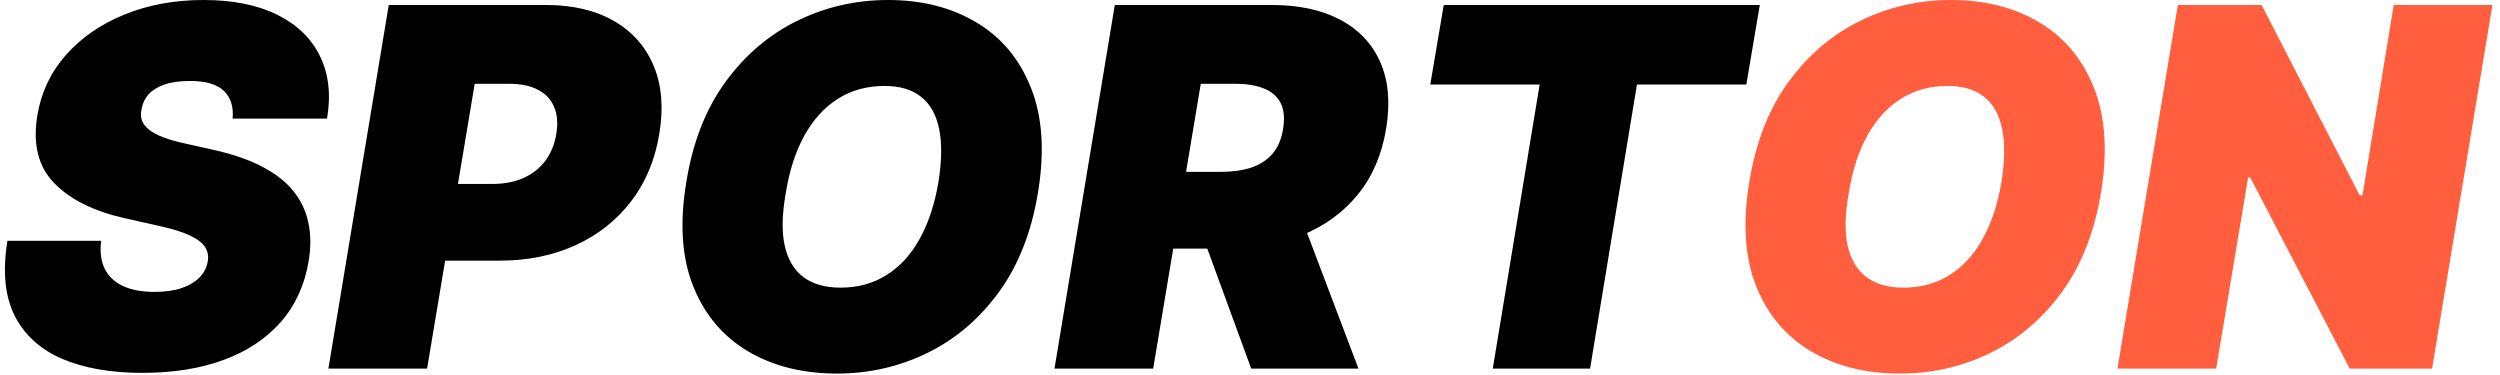
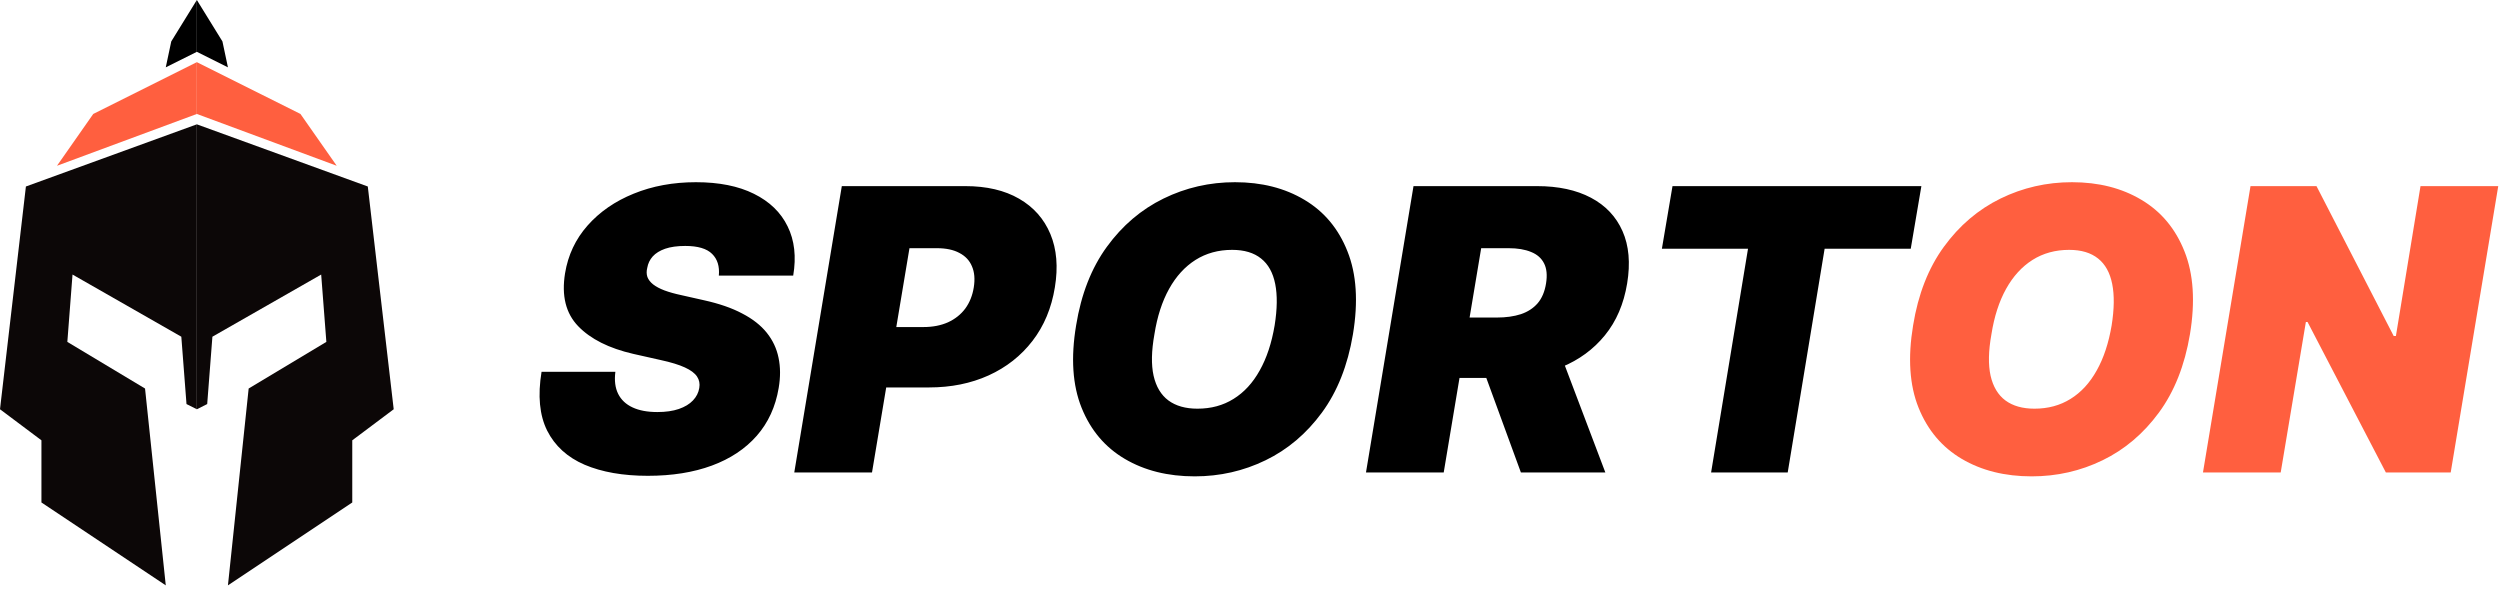
- <svg xmlns="http://www.w3.org/2000/svg" width="100" height="15" viewBox="0 0 100 15" fill="none">
-   <path d="M9.304 4.744C9.347 4.276 9.233 3.909 8.963 3.643C8.693 3.374 8.239 3.239 7.599 3.239C7.192 3.239 6.851 3.286 6.577 3.381C6.307 3.475 6.096 3.606 5.945 3.771C5.798 3.937 5.705 4.129 5.668 4.347C5.625 4.517 5.627 4.673 5.675 4.815C5.727 4.953 5.824 5.078 5.966 5.192C6.113 5.305 6.304 5.407 6.541 5.497C6.783 5.587 7.069 5.668 7.401 5.739L8.537 5.994C9.313 6.165 9.964 6.39 10.49 6.669C11.02 6.944 11.437 7.27 11.74 7.649C12.043 8.028 12.242 8.452 12.337 8.92C12.436 9.389 12.438 9.901 12.344 10.455C12.183 11.411 11.811 12.221 11.229 12.883C10.646 13.546 9.886 14.051 8.949 14.396C8.011 14.742 6.927 14.915 5.696 14.915C4.437 14.915 3.366 14.728 2.486 14.354C1.61 13.975 0.975 13.397 0.582 12.621C0.194 11.839 0.099 10.843 0.298 9.631H4.048C3.991 10.076 4.039 10.45 4.19 10.753C4.342 11.056 4.586 11.286 4.922 11.442C5.258 11.598 5.677 11.676 6.179 11.676C6.605 11.676 6.97 11.624 7.273 11.52C7.576 11.416 7.815 11.271 7.99 11.087C8.165 10.902 8.272 10.691 8.31 10.455C8.348 10.237 8.31 10.043 8.196 9.872C8.082 9.702 7.876 9.548 7.578 9.411C7.28 9.273 6.87 9.148 6.349 9.034L4.957 8.722C3.722 8.438 2.789 7.969 2.159 7.315C1.529 6.662 1.307 5.767 1.491 4.631C1.643 3.703 2.024 2.893 2.635 2.202C3.25 1.506 4.032 0.966 4.979 0.582C5.93 0.194 6.984 5.00679e-06 8.139 5.00679e-06C9.313 5.00679e-06 10.296 0.197 11.087 0.589C11.882 0.982 12.453 1.534 12.798 2.244C13.149 2.955 13.243 3.788 13.082 4.744H9.304ZM13.136 14.744L15.55 0.199H21.829C22.908 0.199 23.817 0.412 24.556 0.838C25.295 1.264 25.825 1.863 26.147 2.635C26.469 3.407 26.545 4.309 26.374 5.341C26.204 6.392 25.825 7.299 25.238 8.061C24.655 8.819 23.912 9.403 23.008 9.815C22.108 10.223 21.1 10.426 19.982 10.426H16.232L16.744 7.358H19.698C20.172 7.358 20.588 7.277 20.948 7.116C21.308 6.951 21.599 6.719 21.822 6.42C22.044 6.117 22.189 5.758 22.255 5.341C22.321 4.924 22.291 4.569 22.163 4.276C22.04 3.977 21.826 3.75 21.523 3.594C21.225 3.433 20.844 3.352 20.38 3.352H18.988L17.084 14.744H13.136ZM41.516 7.727C41.251 9.309 40.726 10.634 39.94 11.705C39.154 12.775 38.2 13.582 37.077 14.126C35.955 14.671 34.755 14.943 33.477 14.943C32.113 14.943 30.929 14.647 29.925 14.055C28.922 13.463 28.19 12.597 27.731 11.456C27.271 10.315 27.179 8.92 27.454 7.273C27.709 5.691 28.23 4.361 29.016 3.281C29.802 2.202 30.761 1.385 31.893 0.831C33.024 0.277 34.234 5.00679e-06 35.522 5.00679e-06C36.876 5.00679e-06 38.053 0.298 39.052 0.895C40.056 1.491 40.785 2.365 41.239 3.516C41.699 4.666 41.791 6.07 41.516 7.727ZM37.539 7.273C37.672 6.439 37.681 5.739 37.568 5.17C37.454 4.598 37.215 4.167 36.85 3.878C36.486 3.584 35.995 3.438 35.38 3.438C34.679 3.438 34.059 3.608 33.519 3.949C32.979 4.29 32.532 4.78 32.177 5.419C31.822 6.058 31.573 6.828 31.431 7.727C31.28 8.57 31.265 9.271 31.389 9.83C31.516 10.388 31.767 10.807 32.141 11.087C32.52 11.366 33.013 11.506 33.619 11.506C34.31 11.506 34.921 11.34 35.451 11.008C35.986 10.677 36.429 10.197 36.779 9.567C37.134 8.937 37.388 8.172 37.539 7.273ZM42.179 14.744L44.593 0.199H50.872C51.951 0.199 52.863 0.395 53.606 0.788C54.35 1.181 54.885 1.747 55.211 2.486C55.538 3.224 55.616 4.11 55.446 5.142C55.275 6.184 54.899 7.062 54.316 7.777C53.739 8.487 53.002 9.027 52.108 9.396C51.218 9.761 50.218 9.943 49.11 9.943H45.36L45.872 6.875H48.826C49.29 6.875 49.698 6.818 50.048 6.705C50.398 6.586 50.682 6.402 50.9 6.151C51.118 5.895 51.26 5.559 51.326 5.142C51.393 4.725 51.359 4.387 51.227 4.126C51.094 3.861 50.874 3.667 50.566 3.544C50.259 3.416 49.877 3.352 49.423 3.352H48.031L46.127 14.744H42.179ZM51.809 8.068L54.338 14.744H50.048L47.605 8.068H51.809ZM57.211 3.381L57.75 0.199H70.392L69.853 3.381H65.478L63.603 14.744H59.711L61.586 3.381H57.211Z" fill="black" />
-   <path d="M84.036 7.727C83.771 9.309 83.245 10.634 82.459 11.705C81.673 12.775 80.719 13.582 79.597 14.126C78.475 14.671 77.275 14.943 75.996 14.943C74.632 14.943 73.449 14.647 72.445 14.055C71.441 13.463 70.71 12.597 70.25 11.456C69.791 10.315 69.699 8.92 69.973 7.273C70.229 5.691 70.75 4.361 71.536 3.281C72.322 2.202 73.281 1.385 74.412 0.831C75.544 0.277 76.754 5.00679e-06 78.042 5.00679e-06C79.396 5.00679e-06 80.572 0.298 81.571 0.895C82.575 1.491 83.304 2.365 83.759 3.516C84.218 4.666 84.311 6.07 84.036 7.727ZM80.059 7.273C80.191 6.439 80.201 5.739 80.087 5.17C79.973 4.598 79.734 4.167 79.37 3.878C79.005 3.584 78.515 3.438 77.9 3.438C77.199 3.438 76.579 3.608 76.039 3.949C75.499 4.29 75.052 4.78 74.696 5.419C74.341 6.058 74.093 6.828 73.951 7.727C73.799 8.57 73.785 9.271 73.908 9.83C74.036 10.388 74.287 10.807 74.661 11.087C75.04 11.366 75.532 11.506 76.138 11.506C76.829 11.506 77.44 11.34 77.971 11.008C78.506 10.677 78.948 10.197 79.299 9.567C79.654 8.937 79.907 8.172 80.059 7.273ZM99.698 0.199L97.283 14.744H93.988L90.011 7.102H89.925L88.647 14.744H84.698L87.113 0.199H90.465L94.386 7.813H94.499L95.749 0.199H99.698Z" fill="#FF5F3F" />
+ <svg xmlns="http://www.w3.org/2000/svg" width="127" height="30" viewBox="0 0 127 30" fill="none">
+   <path d="M36.517 14C36.56 13.531 36.446 13.164 36.176 12.899C35.906 12.629 35.452 12.494 34.812 12.494C34.405 12.494 34.064 12.542 33.79 12.636C33.52 12.731 33.309 12.861 33.158 13.027C33.011 13.193 32.919 13.384 32.881 13.602C32.838 13.773 32.84 13.929 32.888 14.071C32.94 14.208 33.037 14.334 33.179 14.447C33.326 14.561 33.517 14.663 33.754 14.753C33.996 14.843 34.282 14.923 34.614 14.994L35.75 15.25C36.526 15.421 37.178 15.645 37.703 15.925C38.233 16.199 38.65 16.526 38.953 16.905C39.256 17.284 39.455 17.707 39.55 18.176C39.649 18.645 39.651 19.156 39.557 19.71C39.396 20.667 39.024 21.476 38.442 22.139C37.859 22.802 37.099 23.306 36.162 23.652C35.224 23.998 34.14 24.171 32.909 24.171C31.65 24.171 30.579 23.983 29.699 23.609C28.823 23.231 28.188 22.653 27.796 21.876C27.407 21.095 27.312 20.099 27.511 18.886H31.261C31.204 19.331 31.252 19.706 31.403 20.009C31.555 20.312 31.799 20.541 32.135 20.697C32.471 20.854 32.89 20.932 33.392 20.932C33.818 20.932 34.183 20.88 34.486 20.776C34.789 20.671 35.028 20.527 35.203 20.342C35.378 20.158 35.485 19.947 35.523 19.71C35.561 19.492 35.523 19.298 35.409 19.128C35.295 18.957 35.09 18.803 34.791 18.666C34.493 18.529 34.083 18.403 33.562 18.29L32.17 17.977C30.935 17.693 30.002 17.224 29.372 16.571C28.742 15.918 28.52 15.023 28.704 13.886C28.856 12.958 29.237 12.149 29.848 11.457C30.463 10.761 31.245 10.222 32.192 9.838C33.144 9.45 34.197 9.256 35.352 9.256C36.526 9.256 37.509 9.452 38.3 9.845C39.095 10.238 39.666 10.79 40.011 11.5C40.362 12.21 40.456 13.044 40.295 14H36.517ZM40.349 24L42.764 9.455H49.042C50.121 9.455 51.031 9.668 51.769 10.094C52.508 10.52 53.038 11.119 53.36 11.891C53.682 12.662 53.758 13.564 53.587 14.597C53.417 15.648 53.038 16.555 52.451 17.317C51.869 18.074 51.125 18.659 50.221 19.071C49.321 19.478 48.313 19.682 47.195 19.682H43.445L43.957 16.614H46.911C47.385 16.614 47.801 16.533 48.161 16.372C48.521 16.206 48.812 15.974 49.035 15.676C49.257 15.373 49.402 15.013 49.468 14.597C49.534 14.18 49.504 13.825 49.376 13.531C49.253 13.233 49.039 13.006 48.736 12.849C48.438 12.688 48.057 12.608 47.593 12.608H46.201L44.298 24H40.349ZM68.729 16.983C68.464 18.564 67.939 19.89 67.153 20.96C66.367 22.03 65.413 22.838 64.29 23.382C63.168 23.927 61.968 24.199 60.69 24.199C59.326 24.199 58.142 23.903 57.139 23.311C56.135 22.719 55.403 21.853 54.944 20.712C54.485 19.57 54.392 18.176 54.667 16.528C54.923 14.947 55.443 13.617 56.229 12.537C57.015 11.457 57.974 10.641 59.106 10.087C60.237 9.533 61.447 9.256 62.735 9.256C64.089 9.256 65.266 9.554 66.265 10.151C67.269 10.747 67.998 11.621 68.452 12.771C68.912 13.922 69.004 15.326 68.729 16.983ZM64.752 16.528C64.885 15.695 64.894 14.994 64.781 14.426C64.667 13.853 64.428 13.422 64.063 13.133C63.699 12.84 63.209 12.693 62.593 12.693C61.892 12.693 61.272 12.864 60.732 13.204C60.193 13.546 59.745 14.036 59.39 14.675C59.035 15.314 58.786 16.083 58.644 16.983C58.493 17.826 58.478 18.526 58.602 19.085C58.729 19.644 58.98 20.063 59.354 20.342C59.733 20.622 60.226 20.761 60.832 20.761C61.523 20.761 62.134 20.596 62.664 20.264C63.199 19.933 63.642 19.452 63.992 18.822C64.347 18.193 64.601 17.428 64.752 16.528ZM69.392 24L71.806 9.455H78.085C79.164 9.455 80.076 9.651 80.819 10.044C81.563 10.437 82.098 11.003 82.424 11.742C82.751 12.48 82.829 13.366 82.659 14.398C82.488 15.439 82.112 16.318 81.529 17.033C80.952 17.743 80.216 18.283 79.321 18.652C78.43 19.017 77.431 19.199 76.323 19.199H72.573L73.085 16.131H76.039C76.503 16.131 76.911 16.074 77.261 15.96C77.611 15.842 77.895 15.657 78.113 15.406C78.331 15.151 78.473 14.814 78.539 14.398C78.606 13.981 78.573 13.643 78.44 13.382C78.307 13.117 78.087 12.923 77.779 12.8C77.472 12.672 77.091 12.608 76.636 12.608H75.244L73.341 24H69.392ZM79.022 17.324L81.551 24H77.261L74.818 17.324H79.022ZM84.424 12.636L84.963 9.455H97.606L97.066 12.636H92.691L90.816 24H86.924L88.799 12.636H84.424Z" fill="black" />
+   <path d="M111.249 16.983C110.984 18.564 110.458 19.89 109.672 20.96C108.886 22.03 107.932 22.838 106.81 23.382C105.688 23.927 104.488 24.199 103.209 24.199C101.846 24.199 100.662 23.903 99.658 23.311C98.654 22.719 97.923 21.853 97.463 20.712C97.004 19.57 96.912 18.176 97.186 16.528C97.442 14.947 97.963 13.617 98.749 12.537C99.535 11.457 100.494 10.641 101.625 10.087C102.757 9.533 103.967 9.256 105.255 9.256C106.609 9.256 107.785 9.554 108.784 10.151C109.788 10.747 110.517 11.621 110.972 12.771C111.431 13.922 111.524 15.326 111.249 16.983ZM107.272 16.528C107.404 15.695 107.414 14.994 107.3 14.426C107.186 13.853 106.947 13.422 106.583 13.133C106.218 12.84 105.728 12.693 105.113 12.693C104.412 12.693 103.792 12.864 103.252 13.204C102.712 13.546 102.265 14.036 101.909 14.675C101.554 15.314 101.306 16.083 101.164 16.983C101.012 17.826 100.998 18.526 101.121 19.085C101.249 19.644 101.5 20.063 101.874 20.342C102.253 20.622 102.745 20.761 103.351 20.761C104.042 20.761 104.653 20.596 105.184 20.264C105.719 19.933 106.161 19.452 106.512 18.822C106.867 18.193 107.12 17.428 107.272 16.528ZM126.911 9.455L124.496 24H121.201L117.224 16.358H117.138L115.86 24H111.911L114.326 9.455H117.678L121.599 17.068H121.712L122.962 9.455H126.911Z" fill="#FF5F3F" />
+   <path d="M7.368 19.737L8.421 29.737L2.105 25.526V22.368L0 20.79L1.316 9.474L10 6.316V20.79L9.474 20.526L9.211 17.105L3.684 13.947L3.421 17.368L7.368 19.737Z" fill="#0C0707" />
+   <path d="M12.632 19.737L11.579 29.737L17.895 25.526V22.368L20 20.79L18.684 9.474L10 6.316V20.79L10.526 20.526L10.79 17.105L16.316 13.947L16.579 17.368L12.632 19.737Z" fill="#0C0707" />
+   <path d="M10 5.789L2.895 8.421L4.737 5.789L10 3.158V5.789Z" fill="#FF5F3F" />
+   <path d="M10 5.789L17.105 8.421L15.263 5.789L10 3.158V5.789Z" fill="#FF5F3F" />
+   <path d="M10 2.632L8.421 3.421L8.7 2.105L10 0V2.632Z" fill="black" />
+   <path d="M10 2.632L11.579 3.421L11.3 2.105L10 0V2.632Z" fill="black" />
</svg>
